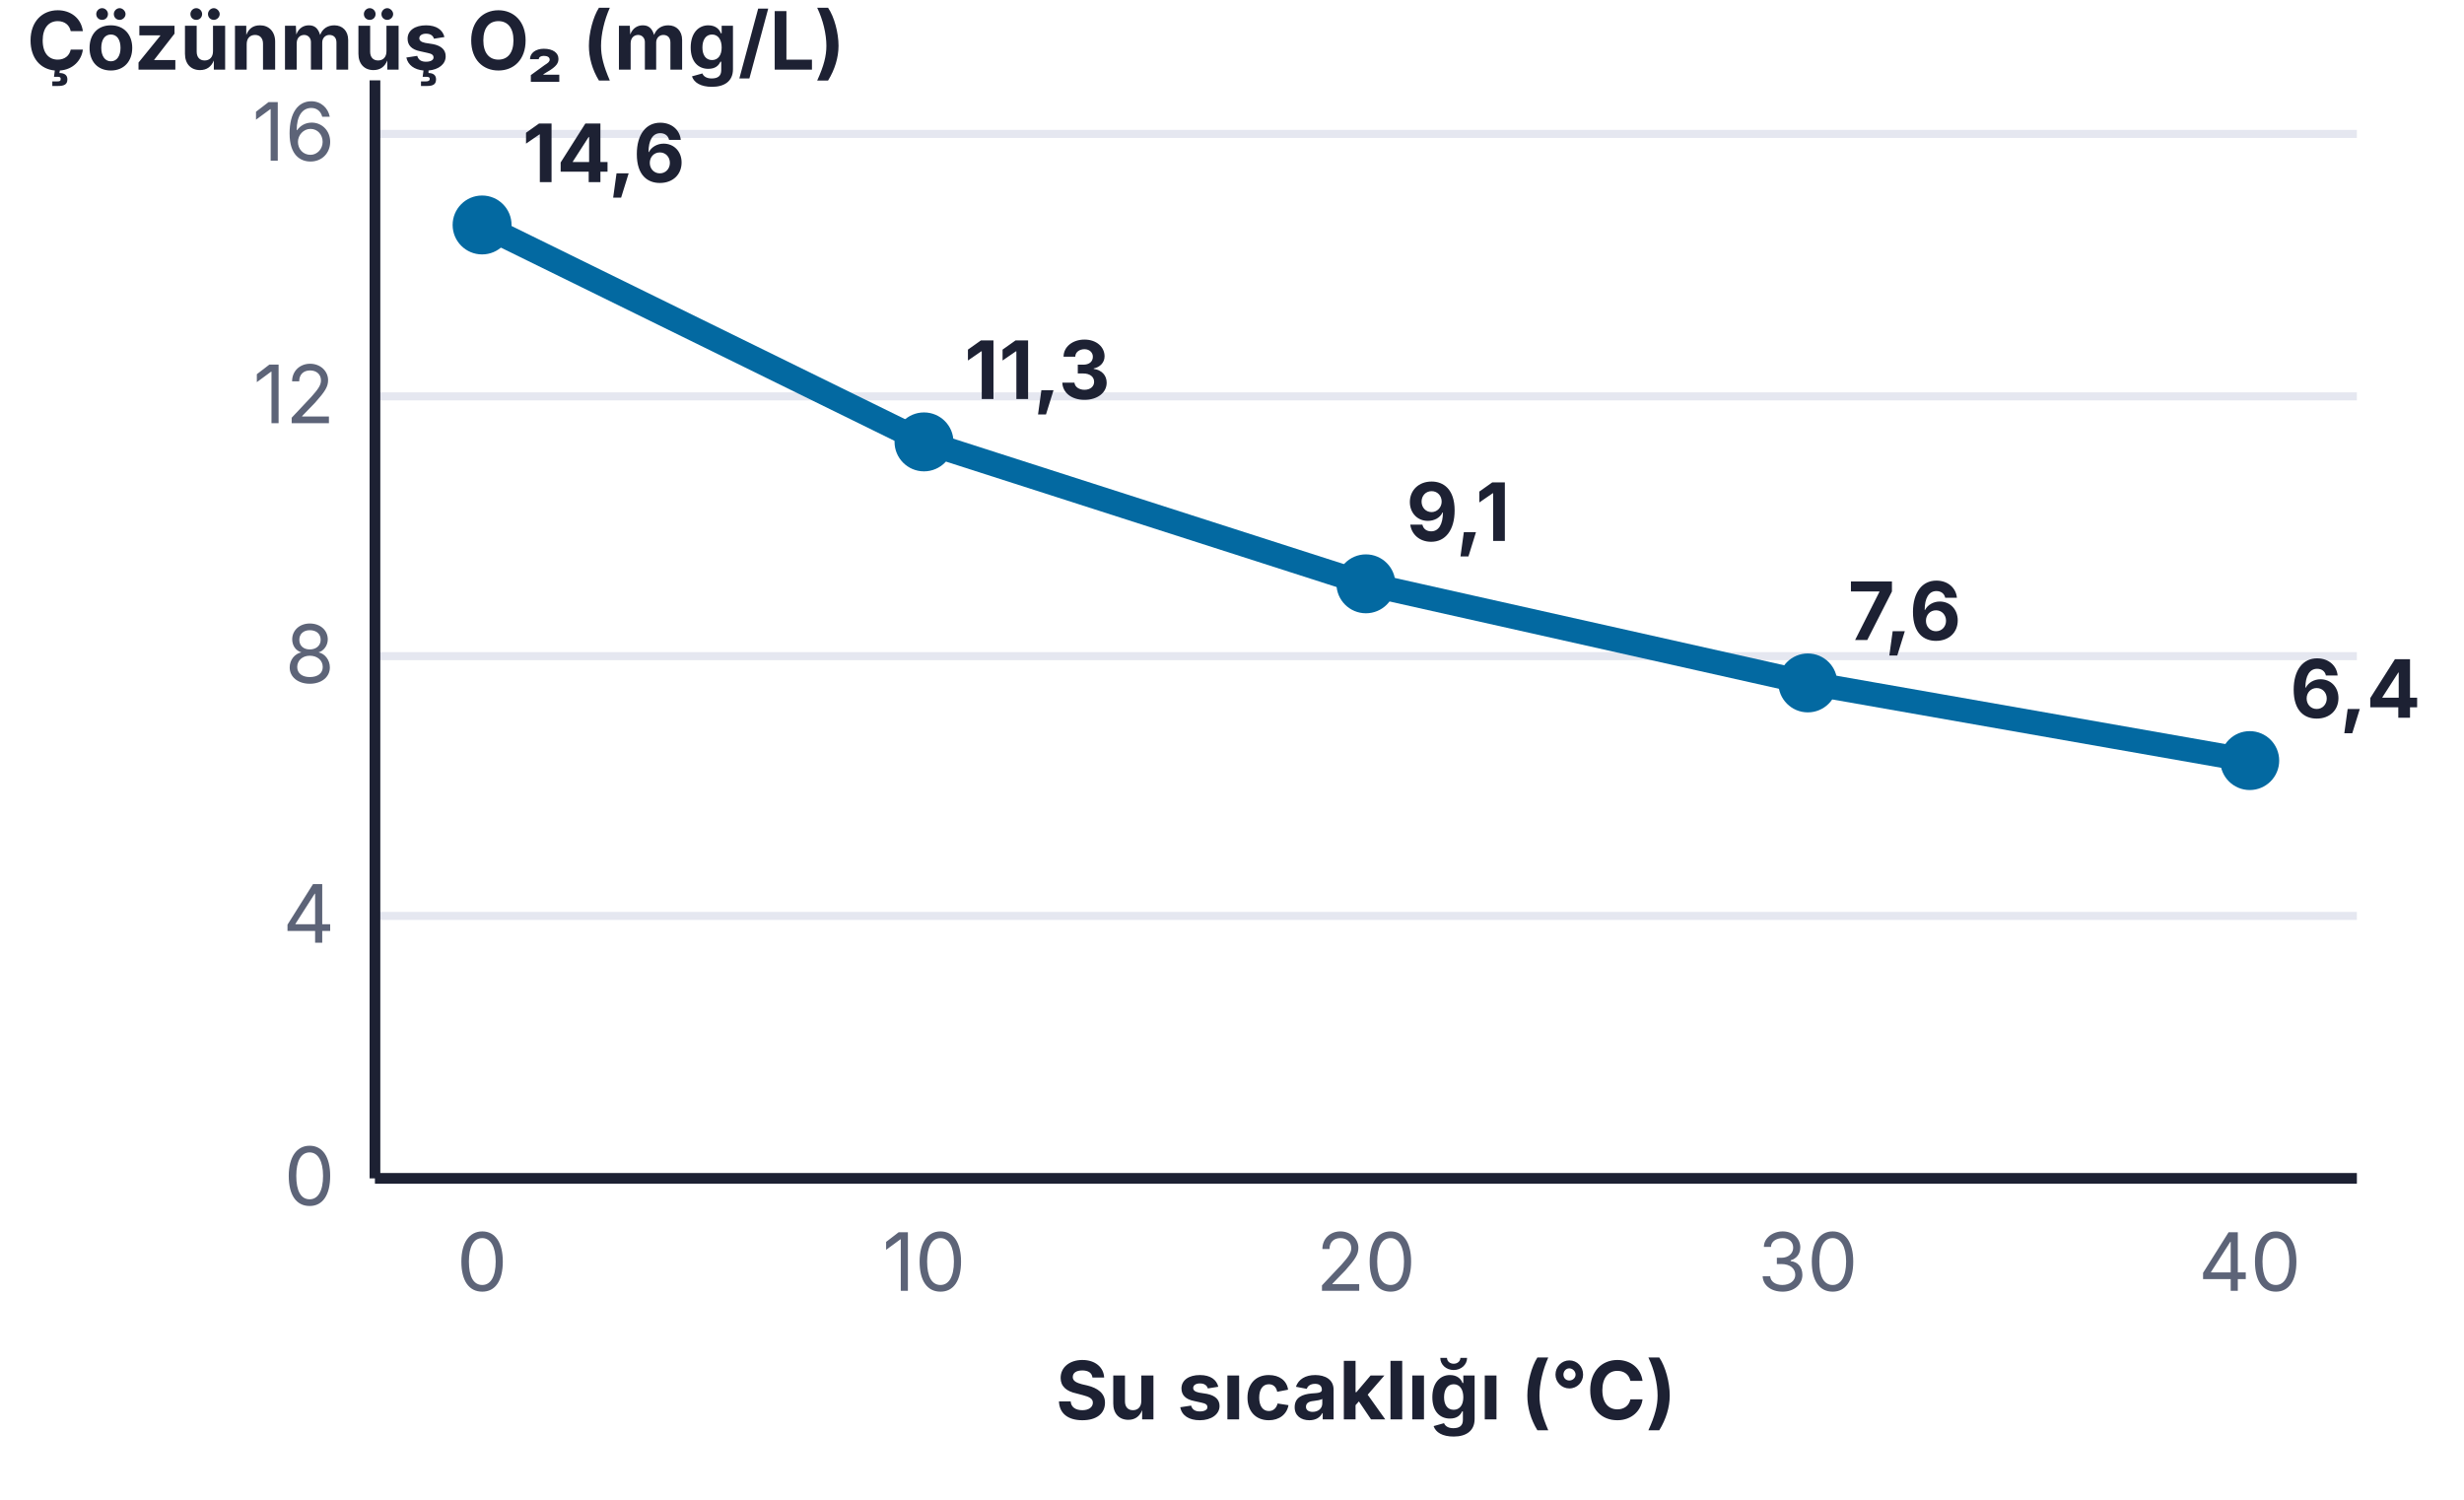
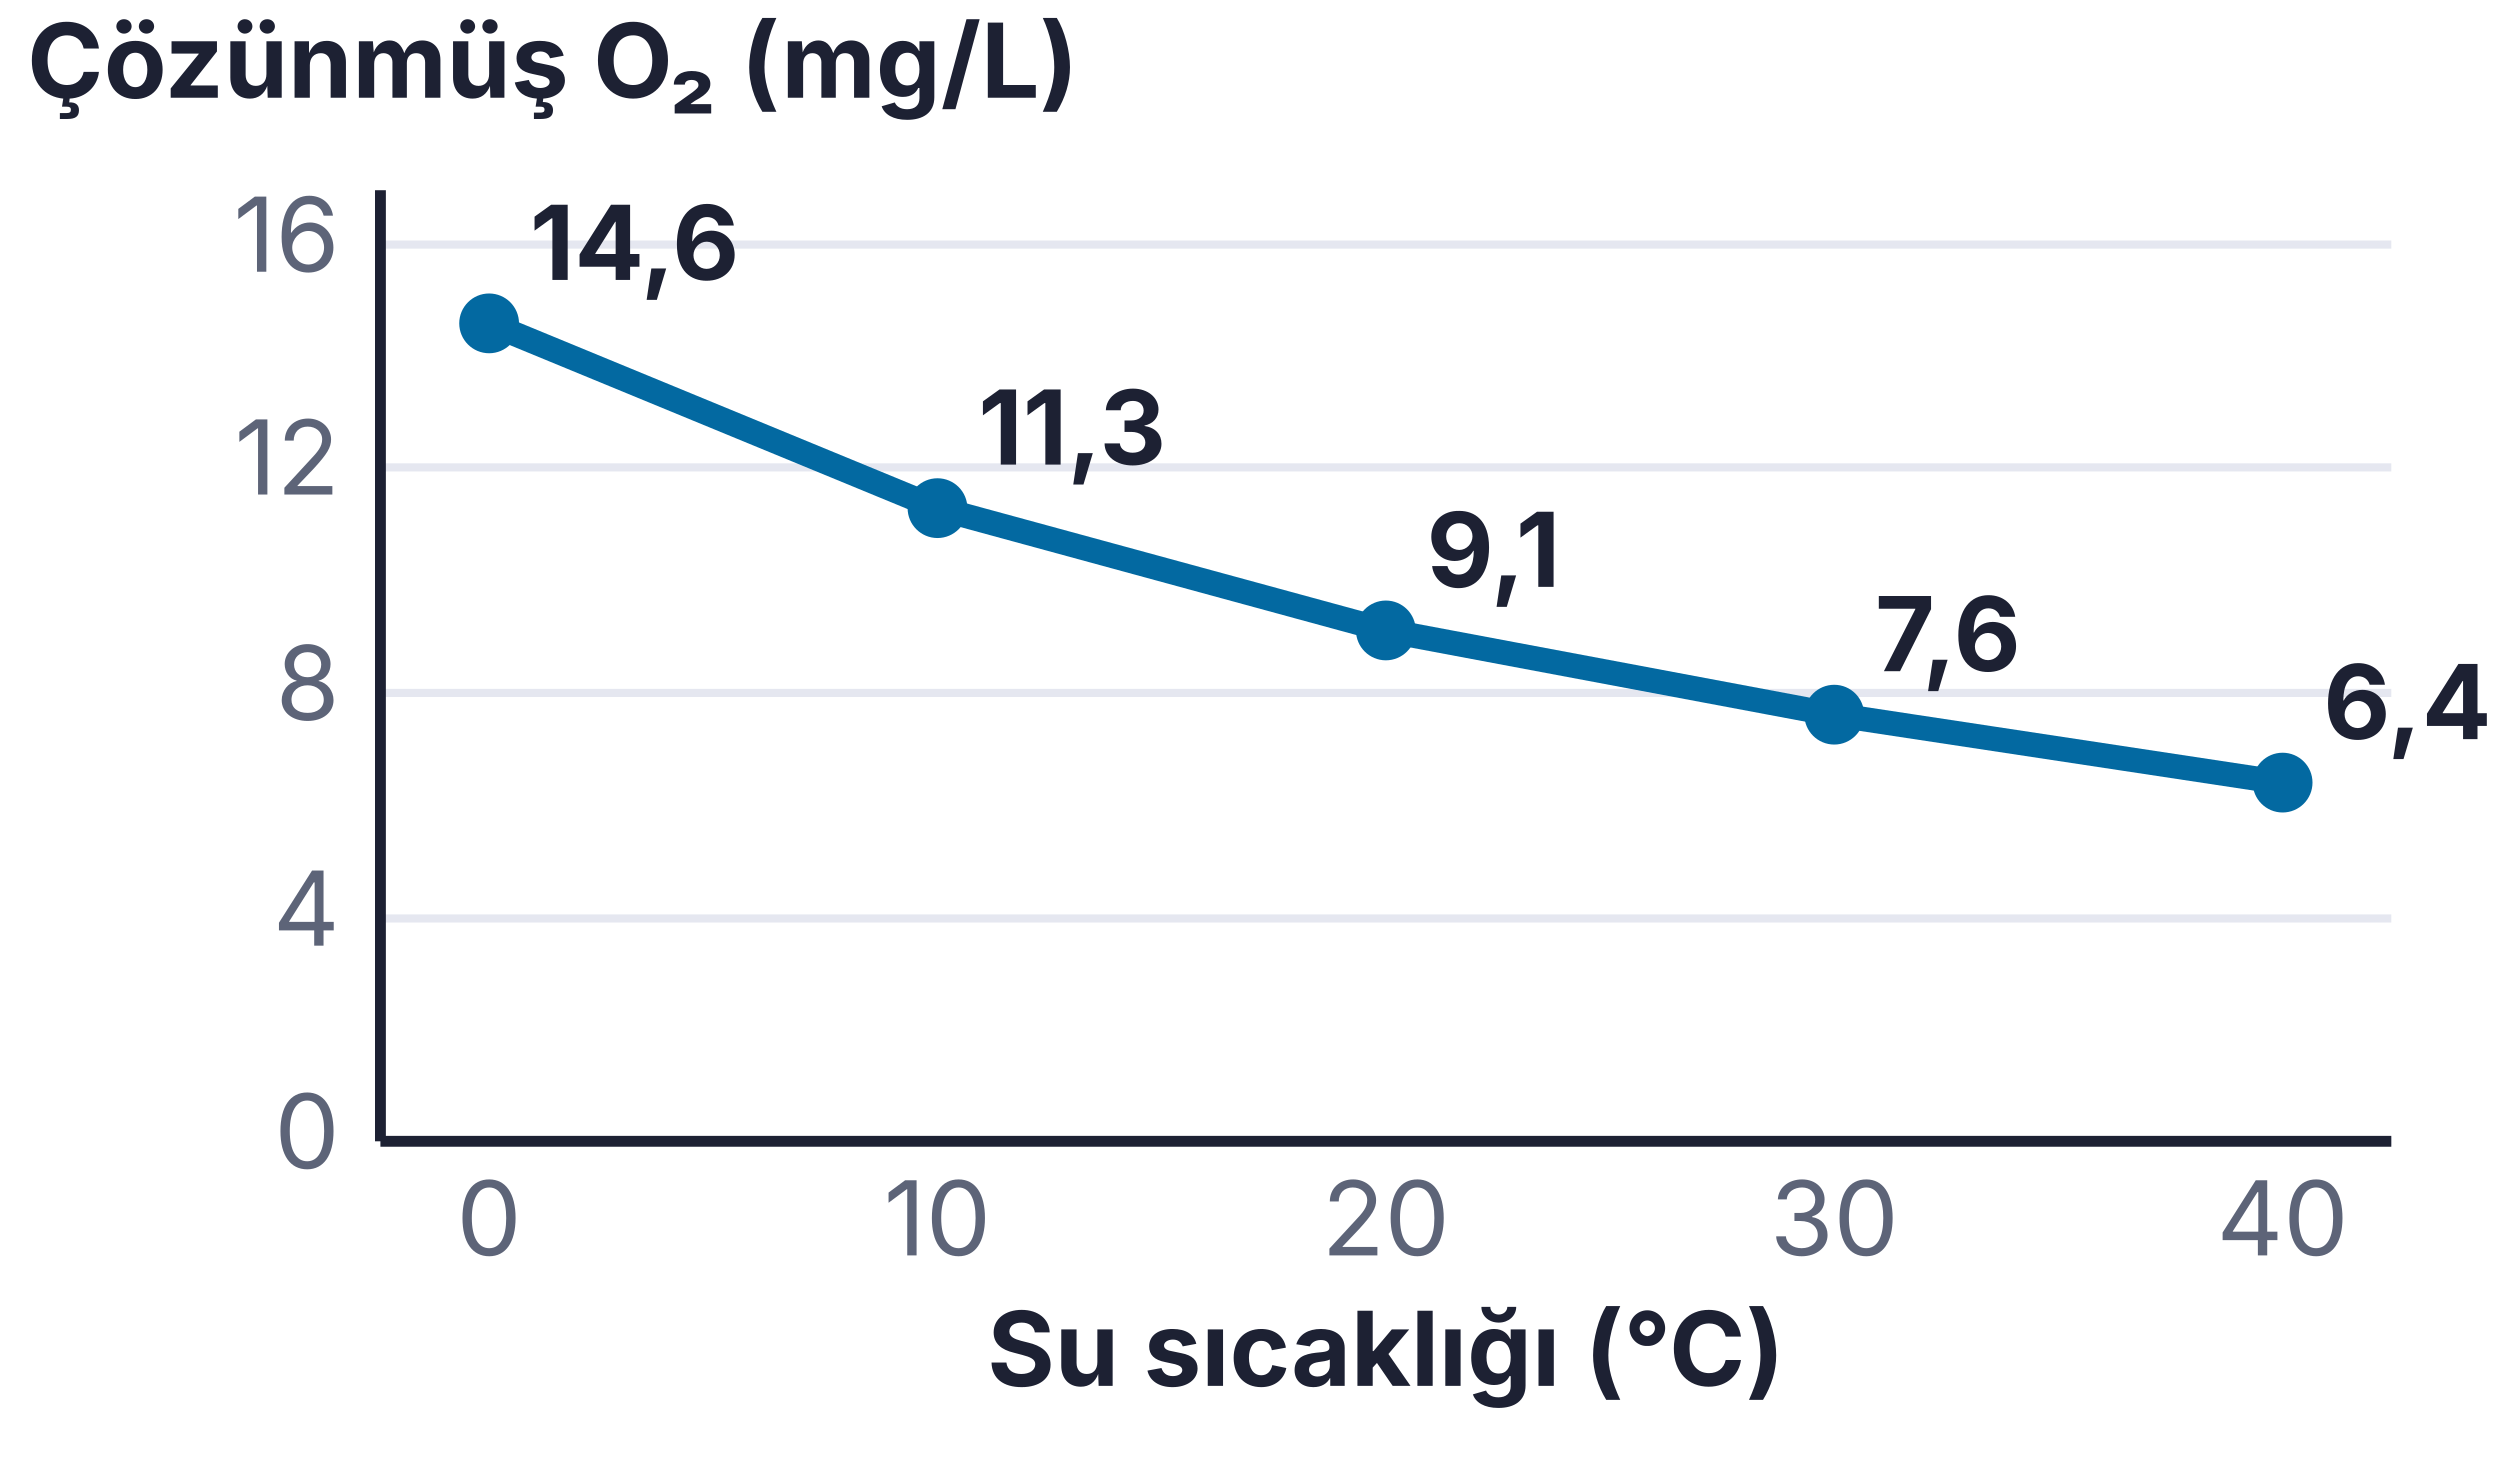
- <svg viewBox="0 0 92 56" class="grafik">
-   <g font-family="Inter" font-size="3" fill="#5d6478">
-     <line x1="14" y1="44.0" x2="88" y2="44.0" stroke="#e5e7f0" stroke-width=".3" />
-     <text x="12.5" y="45.0" text-anchor="end">0</text>
-     <line x1="14" y1="34.2" x2="88" y2="34.2" stroke="#e5e7f0" stroke-width=".3" />
-     <text x="12.5" y="35.2" text-anchor="end">4</text>
-     <line x1="14" y1="24.5" x2="88" y2="24.5" stroke="#e5e7f0" stroke-width=".3" />
-     <text x="12.5" y="25.5" text-anchor="end">8</text>
-     <line x1="14" y1="14.8" x2="88" y2="14.8" stroke="#e5e7f0" stroke-width=".3" />
-     <text x="12.5" y="15.8" text-anchor="end">12</text>
-     <line x1="14" y1="5.0" x2="88" y2="5.0" stroke="#e5e7f0" stroke-width=".3" />
-     <text x="12.5" y="6.0" text-anchor="end">16</text>
-     <text x="18.0" y="48.2" text-anchor="middle">0</text>
-     <text x="34.5" y="48.2" text-anchor="middle">10</text>
-     <text x="51.0" y="48.2" text-anchor="middle">20</text>
-     <text x="67.5" y="48.2" text-anchor="middle">30</text>
-     <text x="84.0" y="48.2" text-anchor="middle">40</text>
-     <line x1="14" y1="44" x2="88" y2="44" stroke="#1d2133" stroke-width=".4" />
-     <line x1="14" y1="44" x2="14" y2="3" stroke="#1d2133" stroke-width=".4" />
-     <polyline fill="none" stroke="#0369a1" stroke-width=".9" points="18.0,8.4 34.5,16.5 51.0,21.8 67.5,25.5 84.0,28.4" />
-     <circle cx="18.0" cy="8.4" r="1.1" fill="#0369a1" />
-     <text x="19.5" y="6.8" font-weight="700" fill="#1d2133">14,6</text>
-     <circle cx="34.5" cy="16.5" r="1.1" fill="#0369a1" />
-     <text x="36.0" y="14.9" font-weight="700" fill="#1d2133">11,3</text>
-     <circle cx="51.0" cy="21.8" r="1.1" fill="#0369a1" />
-     <text x="52.5" y="20.2" font-weight="700" fill="#1d2133">9,1</text>
-     <circle cx="67.5" cy="25.5" r="1.1" fill="#0369a1" />
-     <text x="69.0" y="23.9" font-weight="700" fill="#1d2133">7,6</text>
-     <circle cx="84.0" cy="28.4" r="1.1" fill="#0369a1" />
-     <text x="85.5" y="26.8" font-weight="700" fill="#1d2133">6,4</text>
-     <text x="51.0" y="53" text-anchor="middle" fill="#1d2133" font-weight="700">Su sıcaklığı (°C)</text>
-     <text x="1" y="2.6" fill="#1d2133" font-weight="700">Çözünmüş O₂ (mg/L)</text>
+ <svg viewBox="0 0 92 54" class="grafik">
+   <g font-family="Inter" font-size="3.8" fill="#5d6478">
+     <line x1="14" y1="42.0" x2="88" y2="42.0" stroke="#e5e7f0" stroke-width=".3" />
+     <text x="12.5" y="43.0" text-anchor="end">0</text>
+     <line x1="14" y1="33.8" x2="88" y2="33.8" stroke="#e5e7f0" stroke-width=".3" />
+     <text x="12.5" y="34.8" text-anchor="end">4</text>
+     <line x1="14" y1="25.5" x2="88" y2="25.5" stroke="#e5e7f0" stroke-width=".3" />
+     <text x="12.5" y="26.5" text-anchor="end">8</text>
+     <line x1="14" y1="17.2" x2="88" y2="17.2" stroke="#e5e7f0" stroke-width=".3" />
+     <text x="12.5" y="18.2" text-anchor="end">12</text>
+     <line x1="14" y1="9.0" x2="88" y2="9.0" stroke="#e5e7f0" stroke-width=".3" />
+     <text x="12.5" y="10.0" text-anchor="end">16</text>
+     <text x="18.0" y="46.2" text-anchor="middle">0</text>
+     <text x="34.5" y="46.2" text-anchor="middle">10</text>
+     <text x="51.0" y="46.2" text-anchor="middle">20</text>
+     <text x="67.5" y="46.2" text-anchor="middle">30</text>
+     <text x="84.0" y="46.2" text-anchor="middle">40</text>
+     <line x1="14" y1="42" x2="88" y2="42" stroke="#1d2133" stroke-width=".4" />
+     <line x1="14" y1="42" x2="14" y2="7" stroke="#1d2133" stroke-width=".4" />
+     <polyline fill="none" stroke="#0369a1" stroke-width=".9" points="18.0,11.9 34.5,18.7 51.0,23.2 67.5,26.3 84.0,28.8" />
+     <circle cx="18.0" cy="11.9" r="1.1" fill="#0369a1" />
+     <text x="19.5" y="10.3" font-weight="700" fill="#1d2133">14,6</text>
+     <circle cx="34.5" cy="18.7" r="1.1" fill="#0369a1" />
+     <text x="36.0" y="17.1" font-weight="700" fill="#1d2133">11,3</text>
+     <circle cx="51.0" cy="23.2" r="1.1" fill="#0369a1" />
+     <text x="52.5" y="21.6" font-weight="700" fill="#1d2133">9,1</text>
+     <circle cx="67.5" cy="26.3" r="1.1" fill="#0369a1" />
+     <text x="69.0" y="24.7" font-weight="700" fill="#1d2133">7,6</text>
+     <circle cx="84.0" cy="28.8" r="1.1" fill="#0369a1" />
+     <text x="85.5" y="27.2" font-weight="700" fill="#1d2133">6,4</text>
+     <text x="51.0" y="51" text-anchor="middle" fill="#1d2133" font-weight="700">Su sıcaklığı (°C)</text>
+     <text x="1" y="3.6" fill="#1d2133" font-weight="700">Çözünmüş O₂ (mg/L)</text>
  </g>
</svg>
